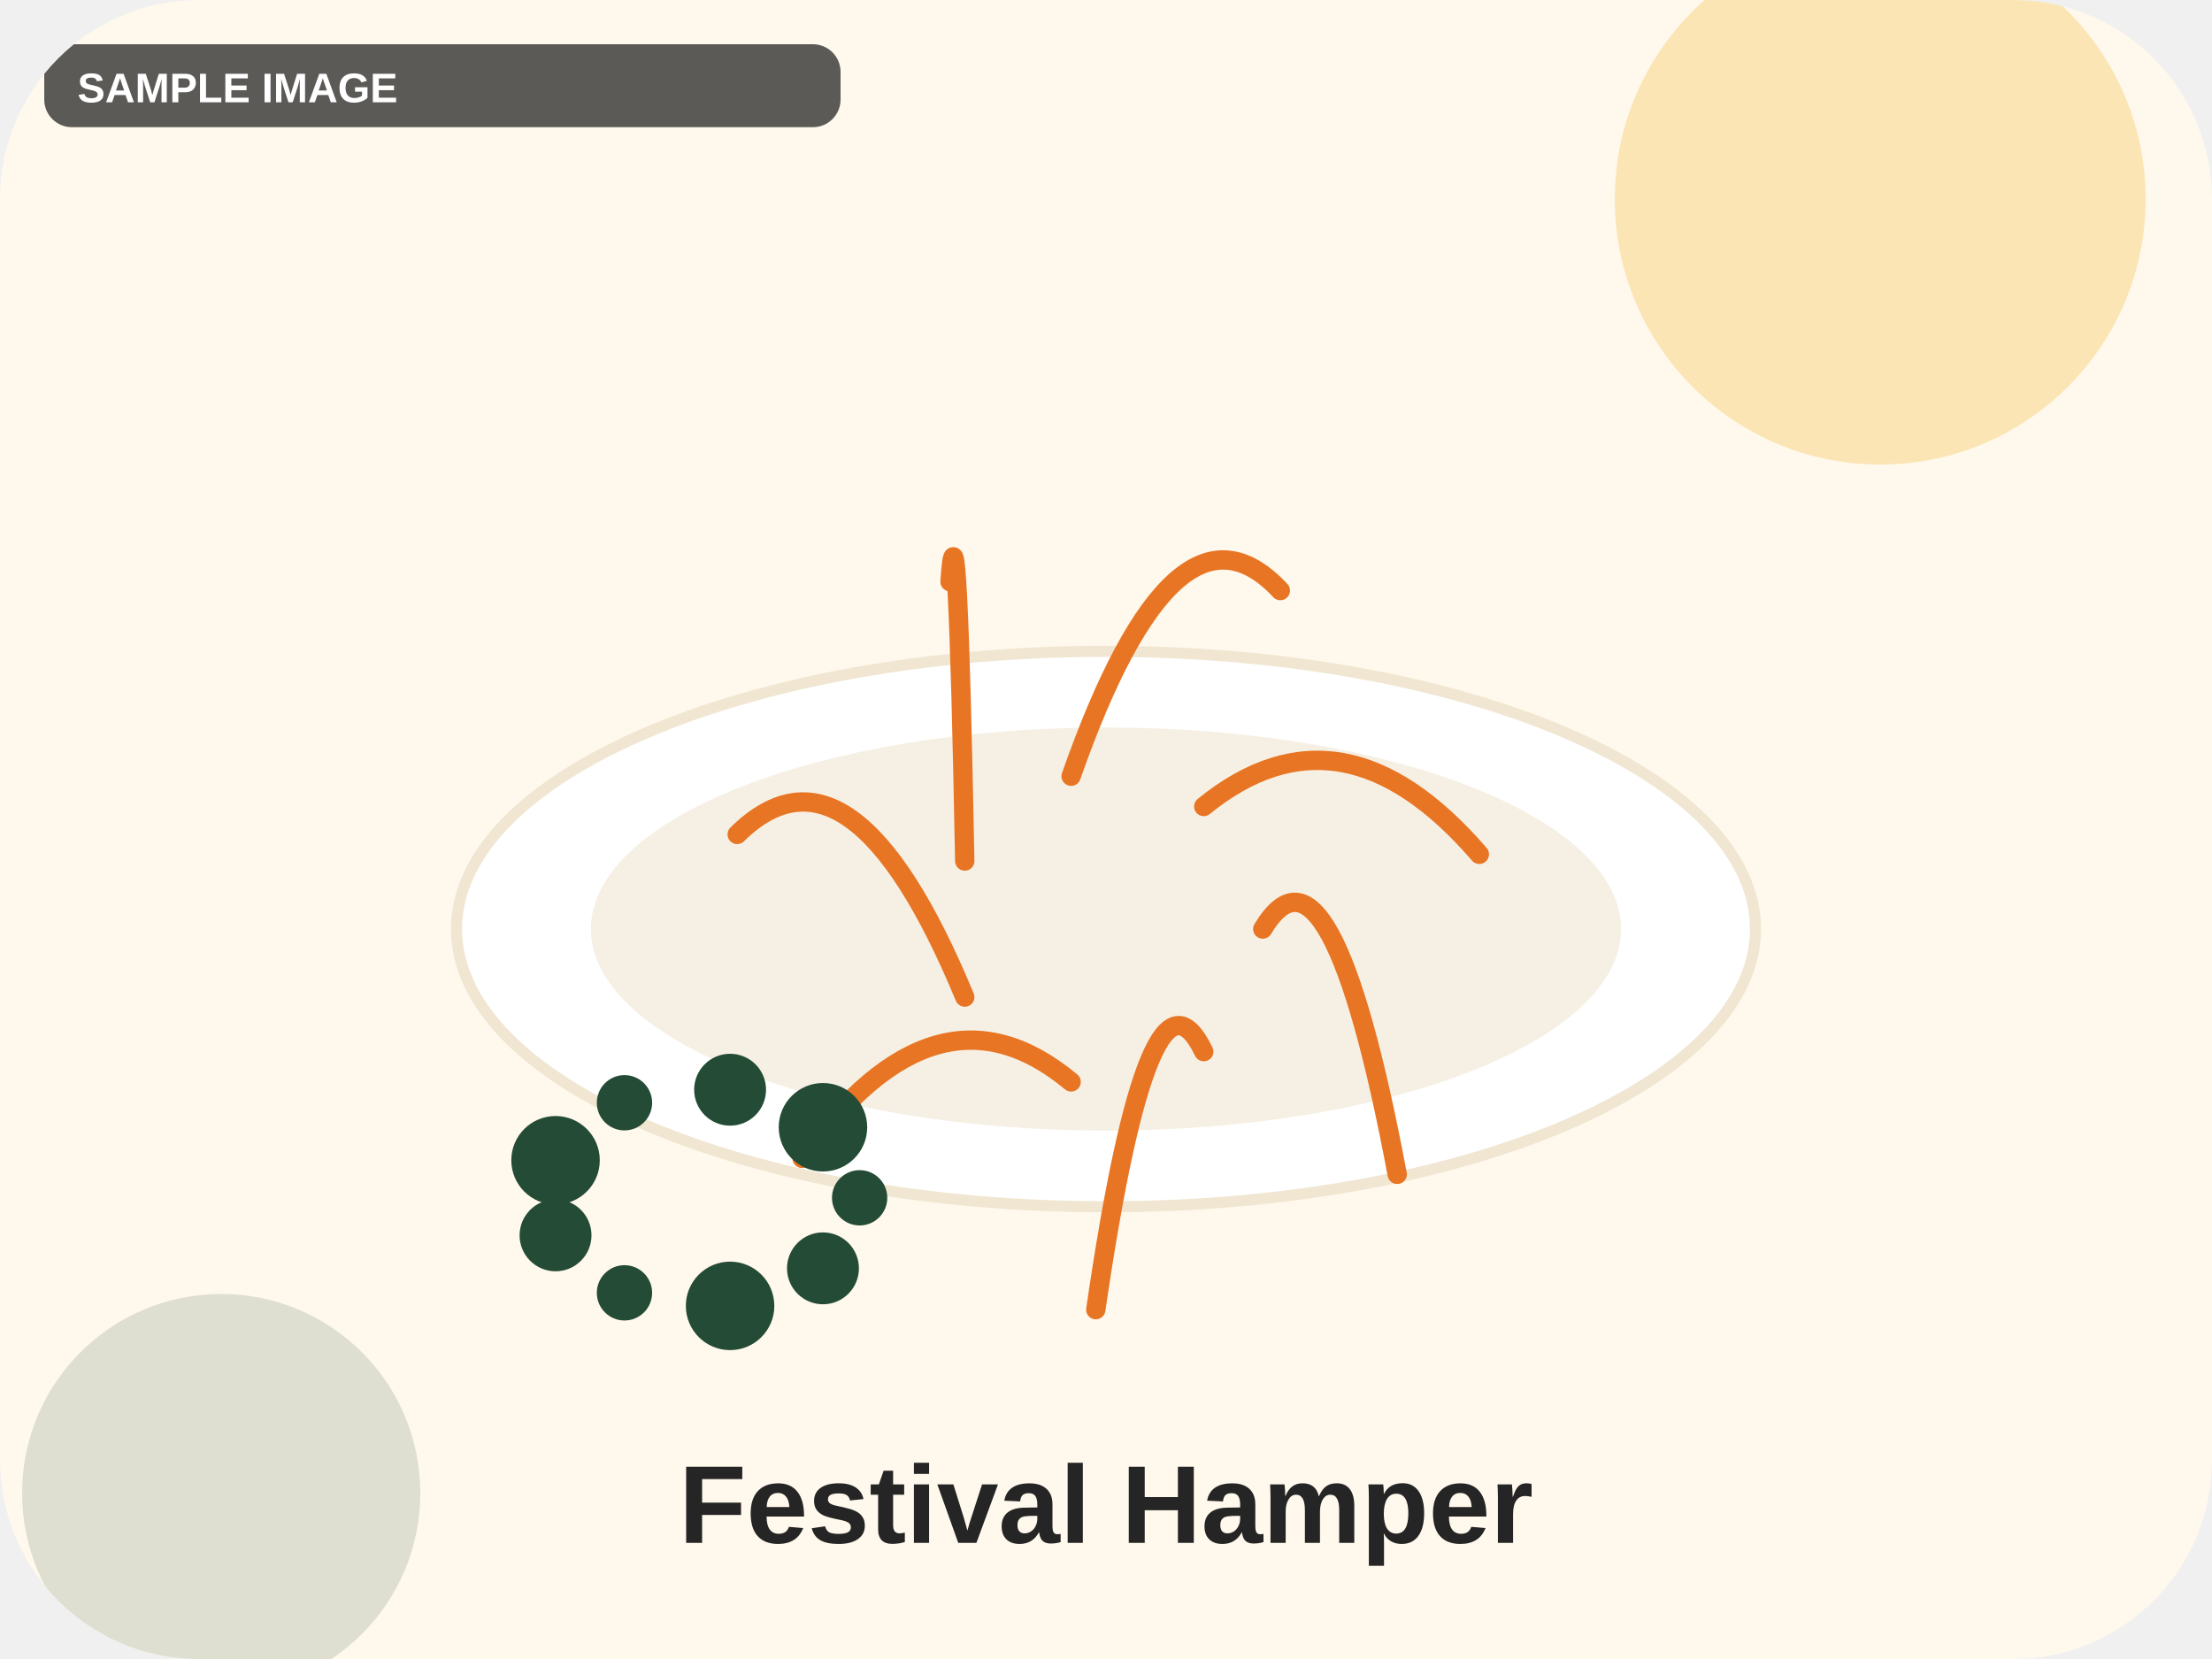
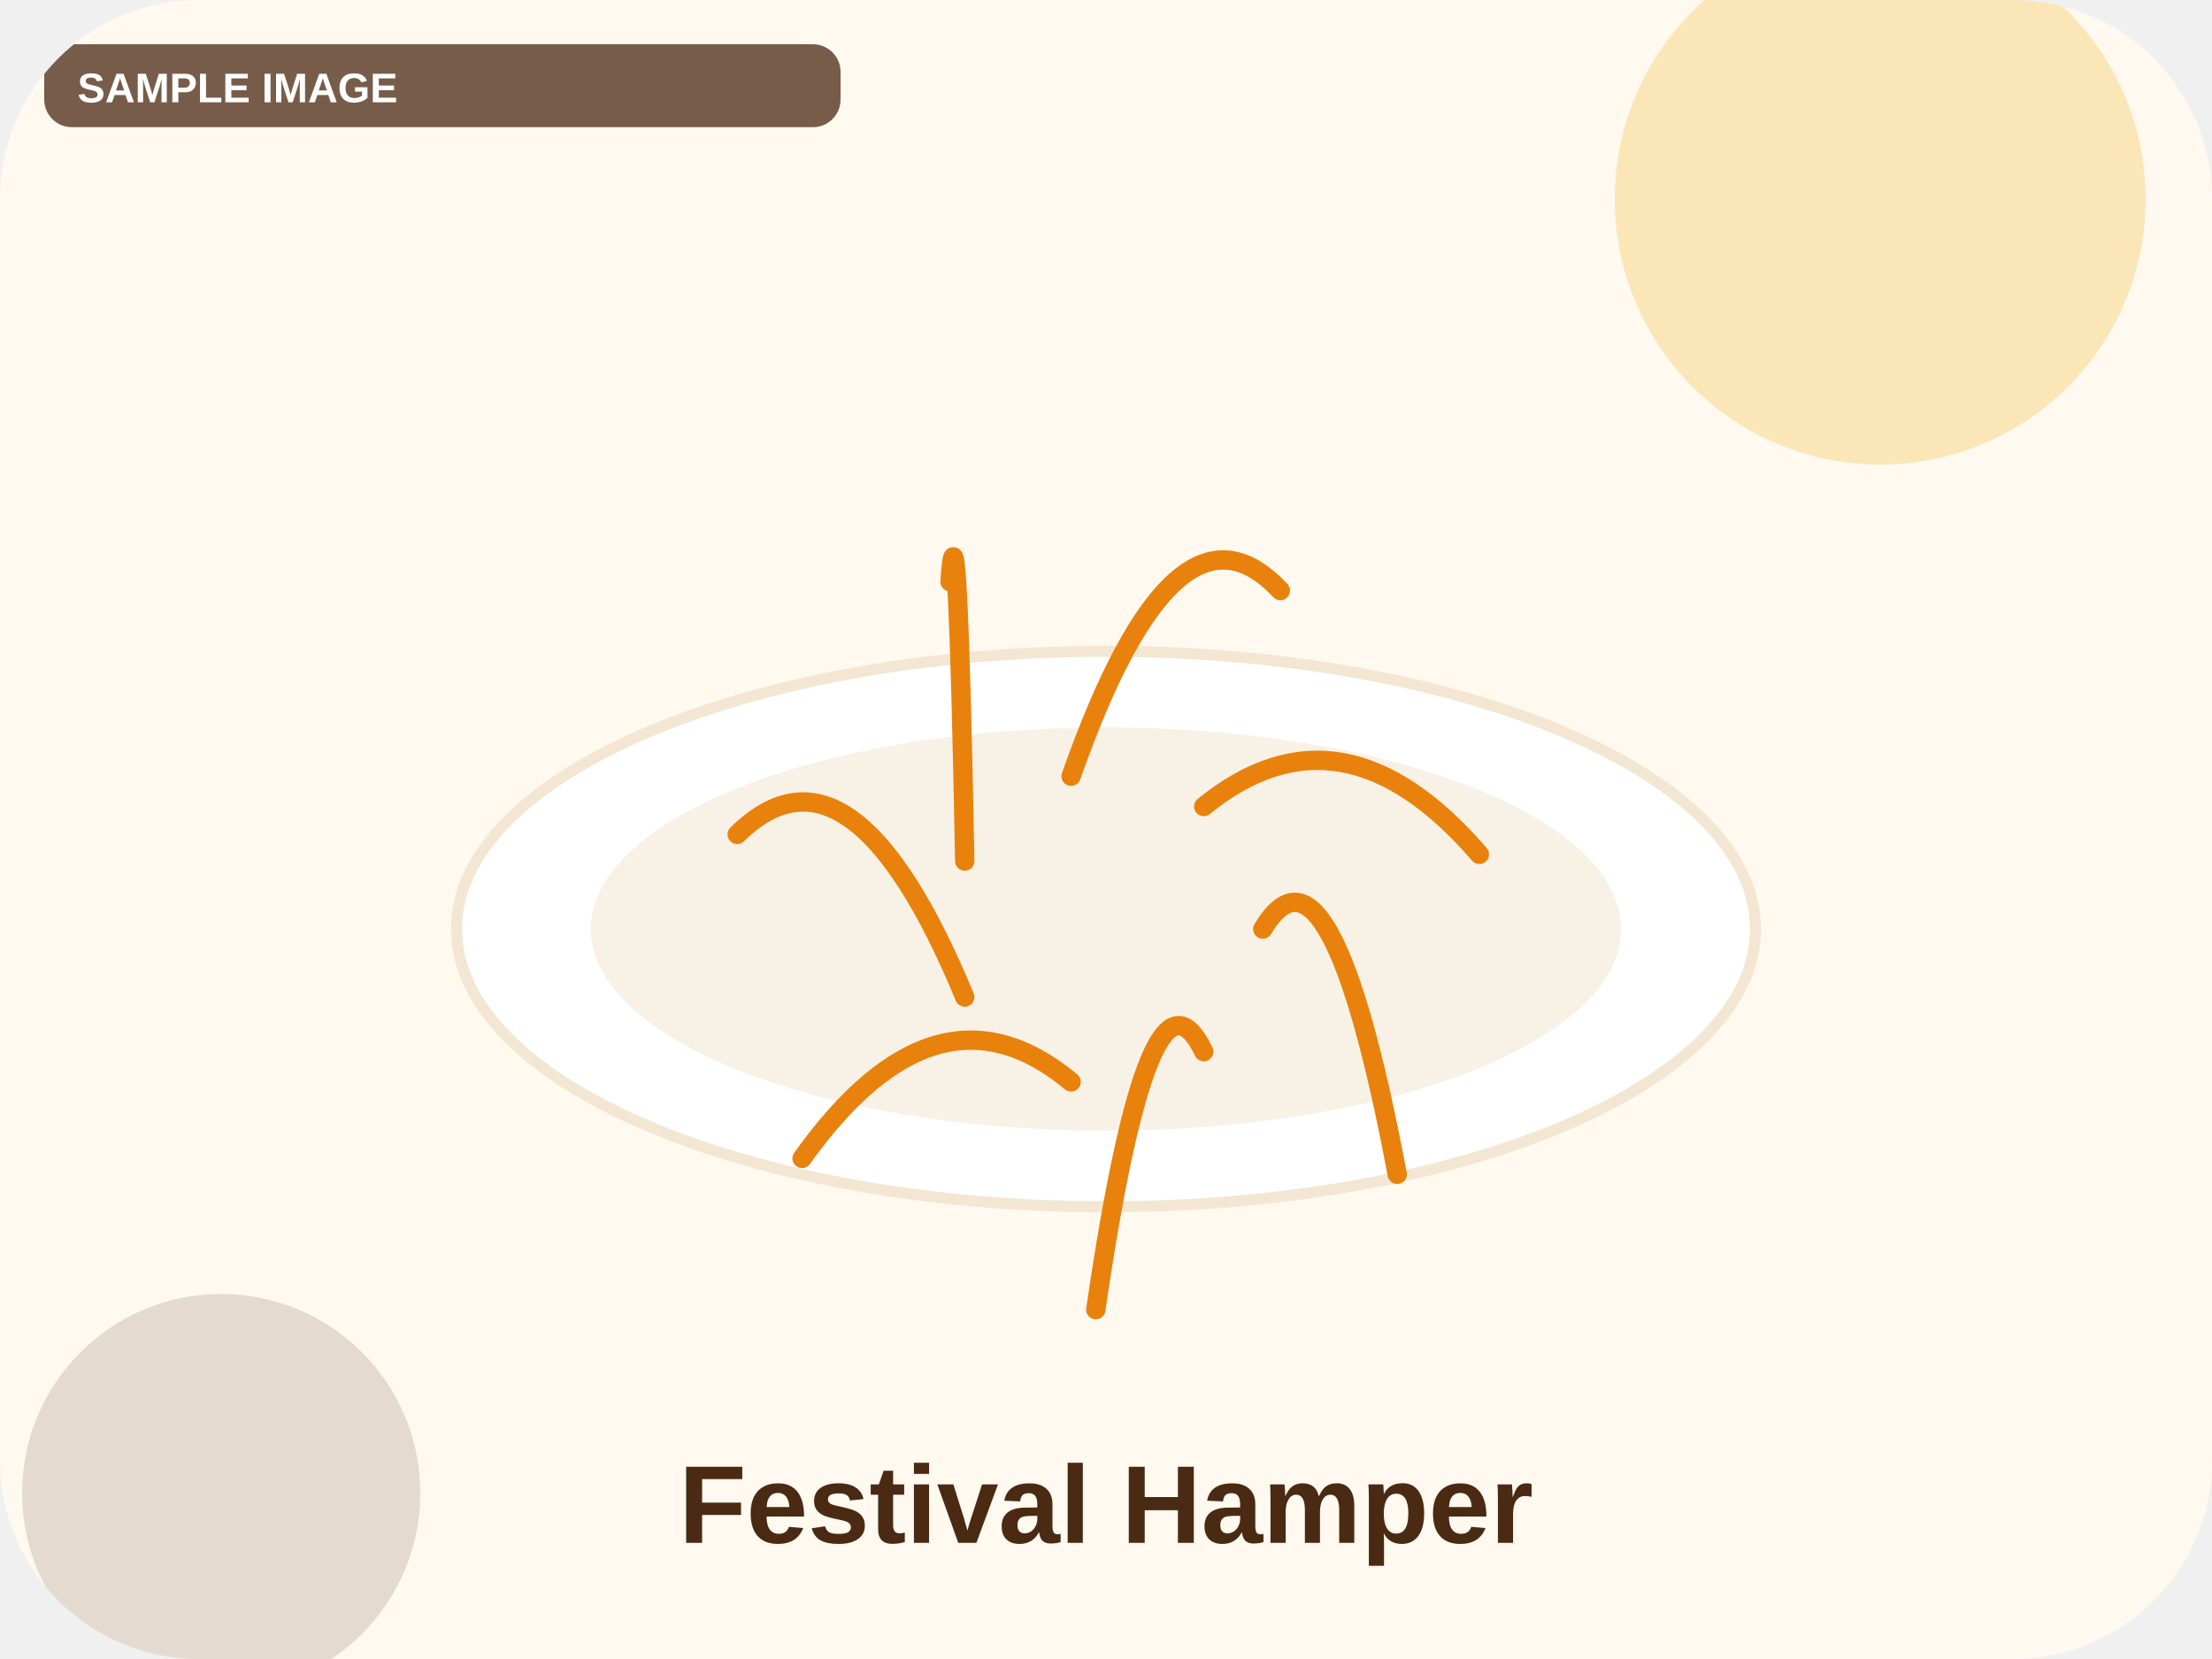
<svg xmlns="http://www.w3.org/2000/svg" viewBox="0 0 800 600">
  <defs>
    <clipPath id="c">
      <rect width="800" height="600" rx="72" />
    </clipPath>
  </defs>
  <g clip-path="url(#c)">
-     <rect width="800" height="600" fill="#FFF8EC" />
+     <rect width="800" height="600" fill="#FFF9F0" />
    <circle cx="680" cy="72" r="96" fill="#F4C44E" opacity="0.35" />
-     <circle cx="80" cy="540" r="72" fill="#244B35" opacity="0.15" />
-     <ellipse cx="400" cy="336" rx="234.9" ry="100.44" fill="#ffffff" stroke="#F0E6D2" stroke-width="4" />
-     <ellipse cx="400" cy="336" rx="186.3" ry="72.9" fill="#F0E6D2" opacity="0.6" />
-     <g stroke="#E87524" stroke-width="7" stroke-linecap="round" fill="none">
+     <circle cx="80" cy="540" r="72" fill="#4A2A12" opacity="0.15" />
+     <ellipse cx="400" cy="336" rx="234.9" ry="100.44" fill="#ffffff" stroke="#F3E7D3" stroke-width="4" />
+     <ellipse cx="400" cy="336" rx="186.3" ry="72.9" fill="#F3E7D3" opacity="0.6" />
+     <g stroke="#E8820C" stroke-width="7" stroke-linecap="round" fill="none">
      <path d="M456.7 336 Q481.009 295.5 505.319 424.709" />
      <path d="M435.352 380.33 Q415.831 339.83 396.31 473.651" />
      <path d="M387.383 391.278 Q338.731 350.778 290.08 418.939" />
      <path d="M348.915 360.601 Q307.768 261.272 266.622 301.772" />
      <path d="M348.915 311.399 Q346.258 169.88 343.6 210.38" />
      <path d="M387.383 280.722 Q425.216 173.082 463.049 213.582" />
      <path d="M435.352 291.67 Q485.186 251.17 535.02 308.967" />
    </g>
-     <g fill="#244B35">
-       <circle cx="310.9" cy="433.2" r="10" />
-       <circle cx="297.635" cy="458.712" r="13" />
-       <circle cx="264.046" cy="472.287" r="16" />
-       <circle cx="225.85" cy="467.573" r="10" />
-       <circle cx="200.919" cy="446.775" r="13" />
-       <circle cx="200.919" cy="419.625" r="16" />
-       <circle cx="225.85" cy="398.827" r="10" />
-       <circle cx="264.046" cy="394.113" r="13" />
-       <circle cx="297.635" cy="407.688" r="16" />
-     </g>
-     <rect x="16" y="16" rx="10" width="288" height="30" fill="#252525" opacity="0.75" />
+     <rect x="16" y="16" rx="10" width="288" height="30" fill="#4A2A12" opacity="0.75" />
    <text x="28" y="37" font-family="Arial, sans-serif" font-size="15" font-weight="bold" fill="#ffffff">SAMPLE IMAGE</text>
-     <text x="400" y="558" text-anchor="middle" font-family="Arial, sans-serif" font-size="40" font-weight="bold" fill="#252525">Festival Hamper</text>
+     <text x="400" y="558" text-anchor="middle" font-family="Arial, sans-serif" font-size="40" font-weight="bold" fill="#4A2A12">Festival Hamper</text>
  </g>
</svg>
